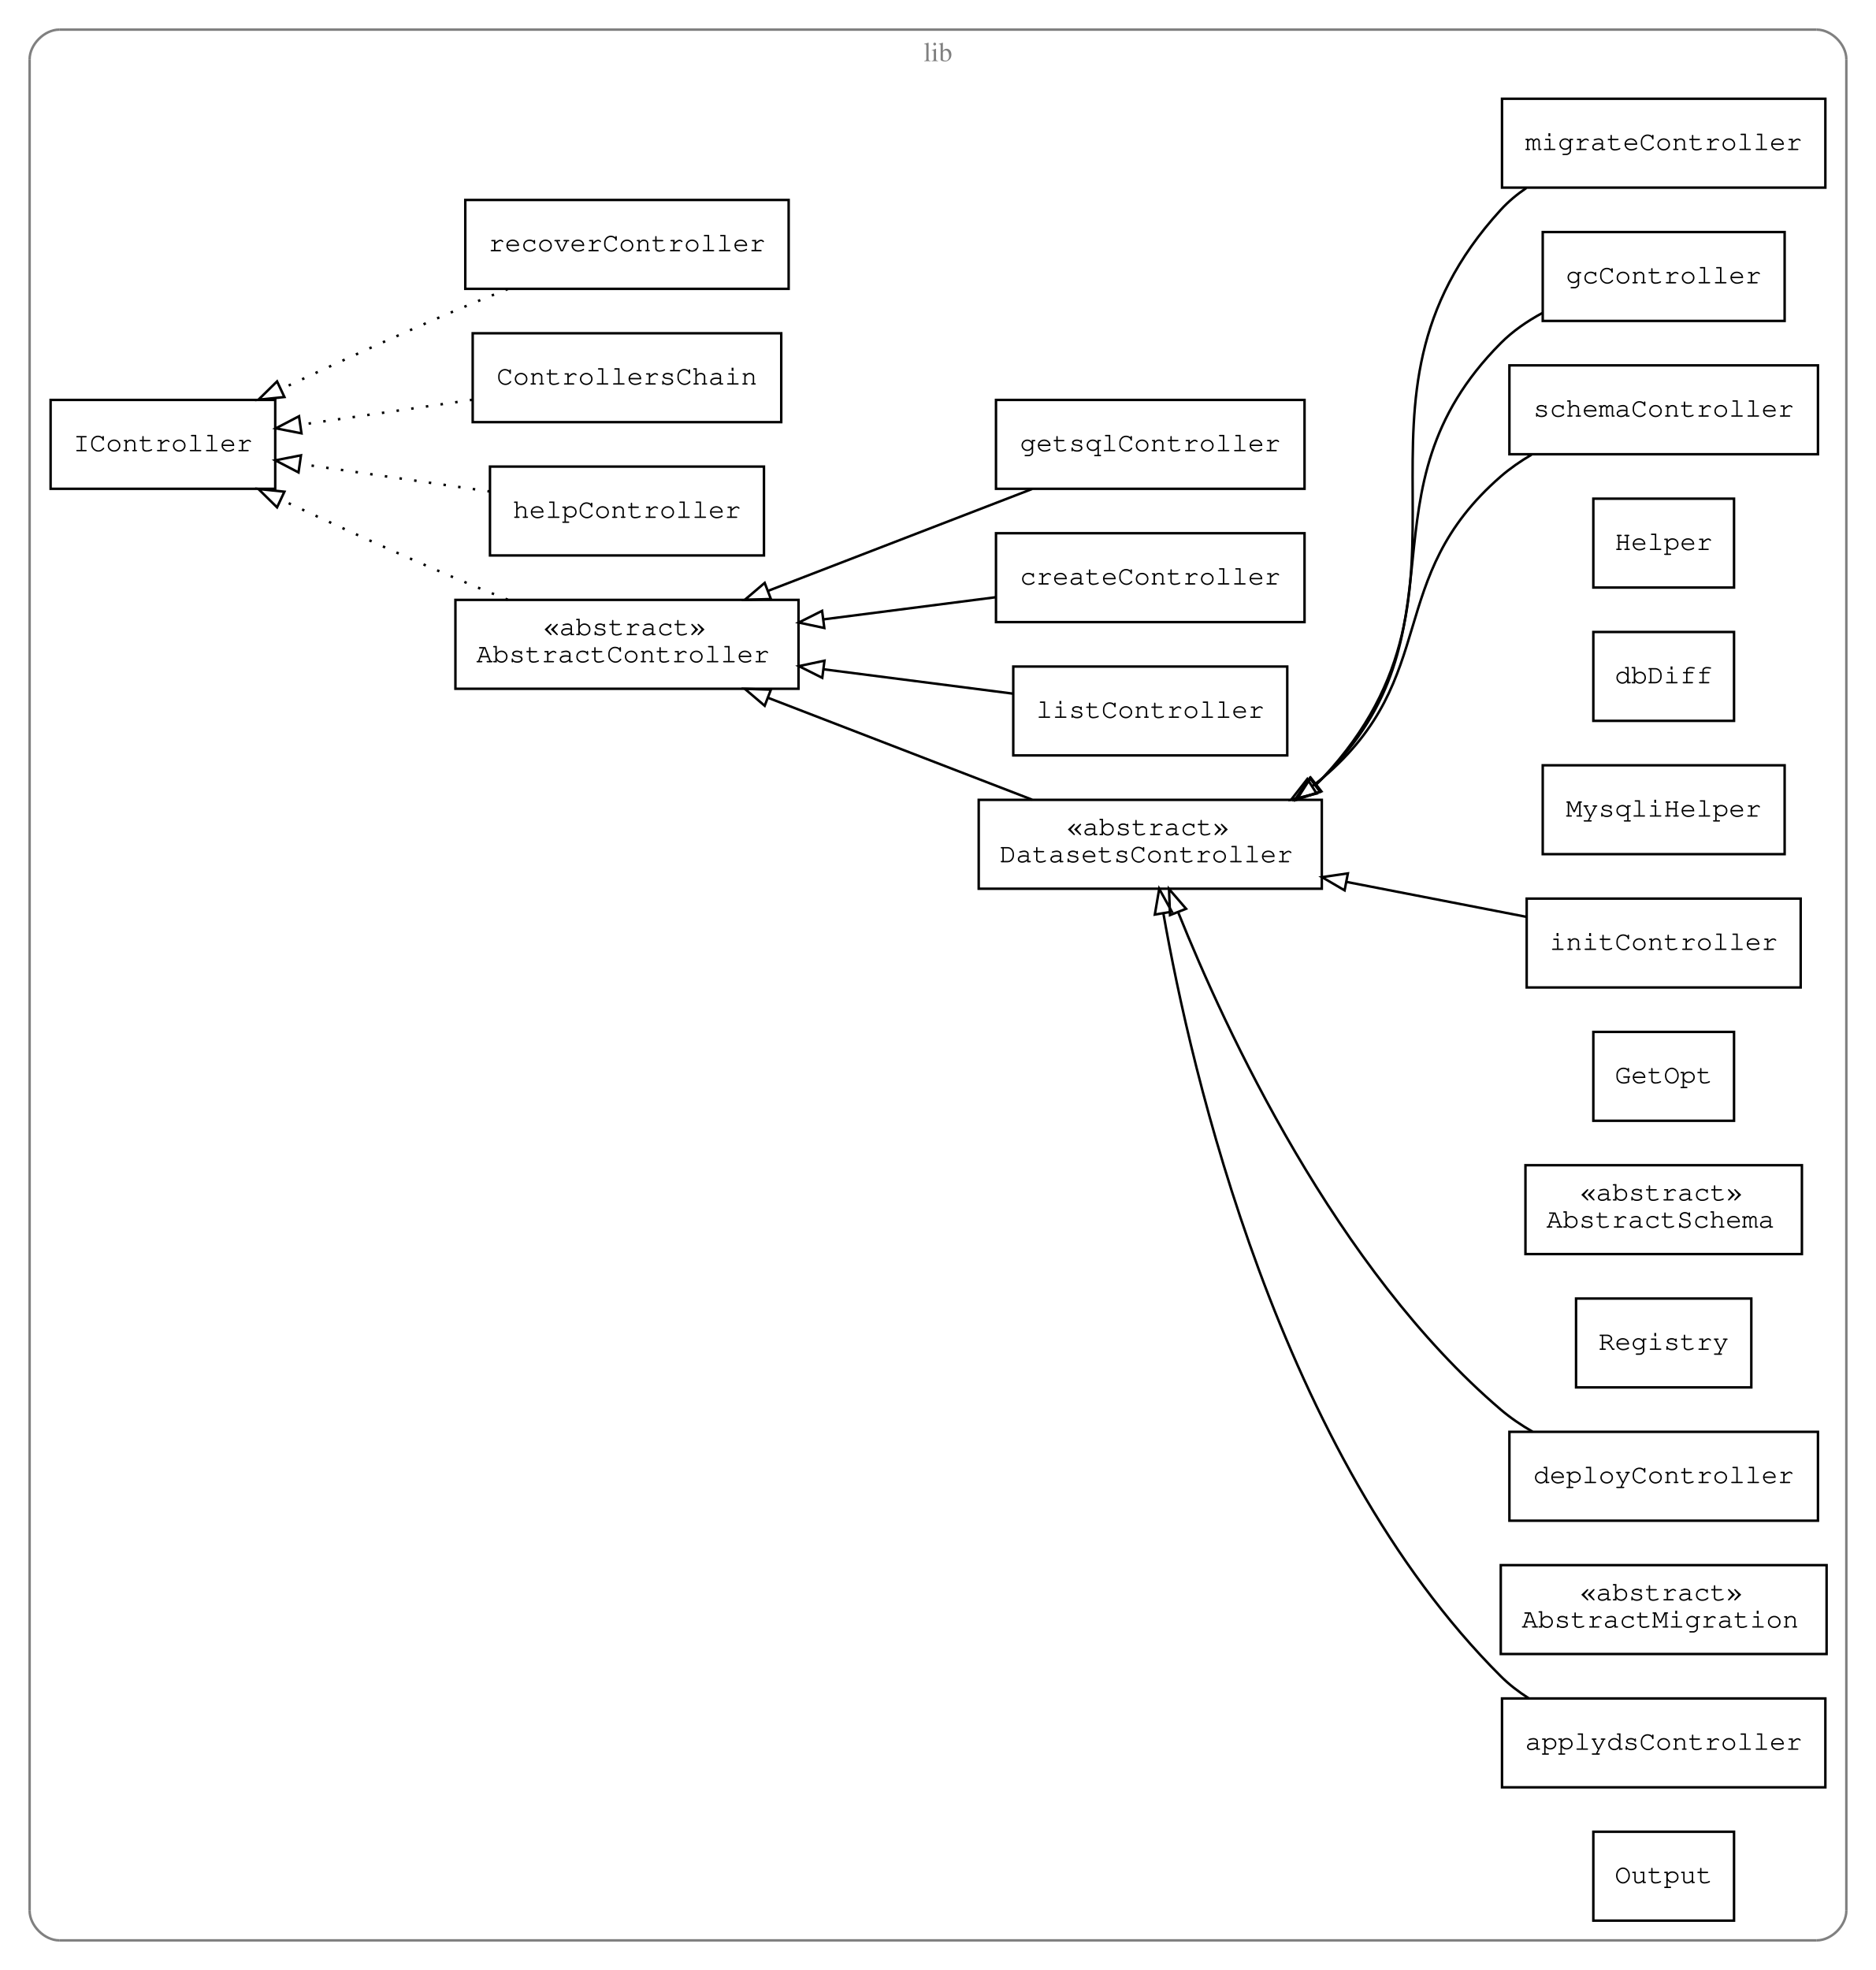
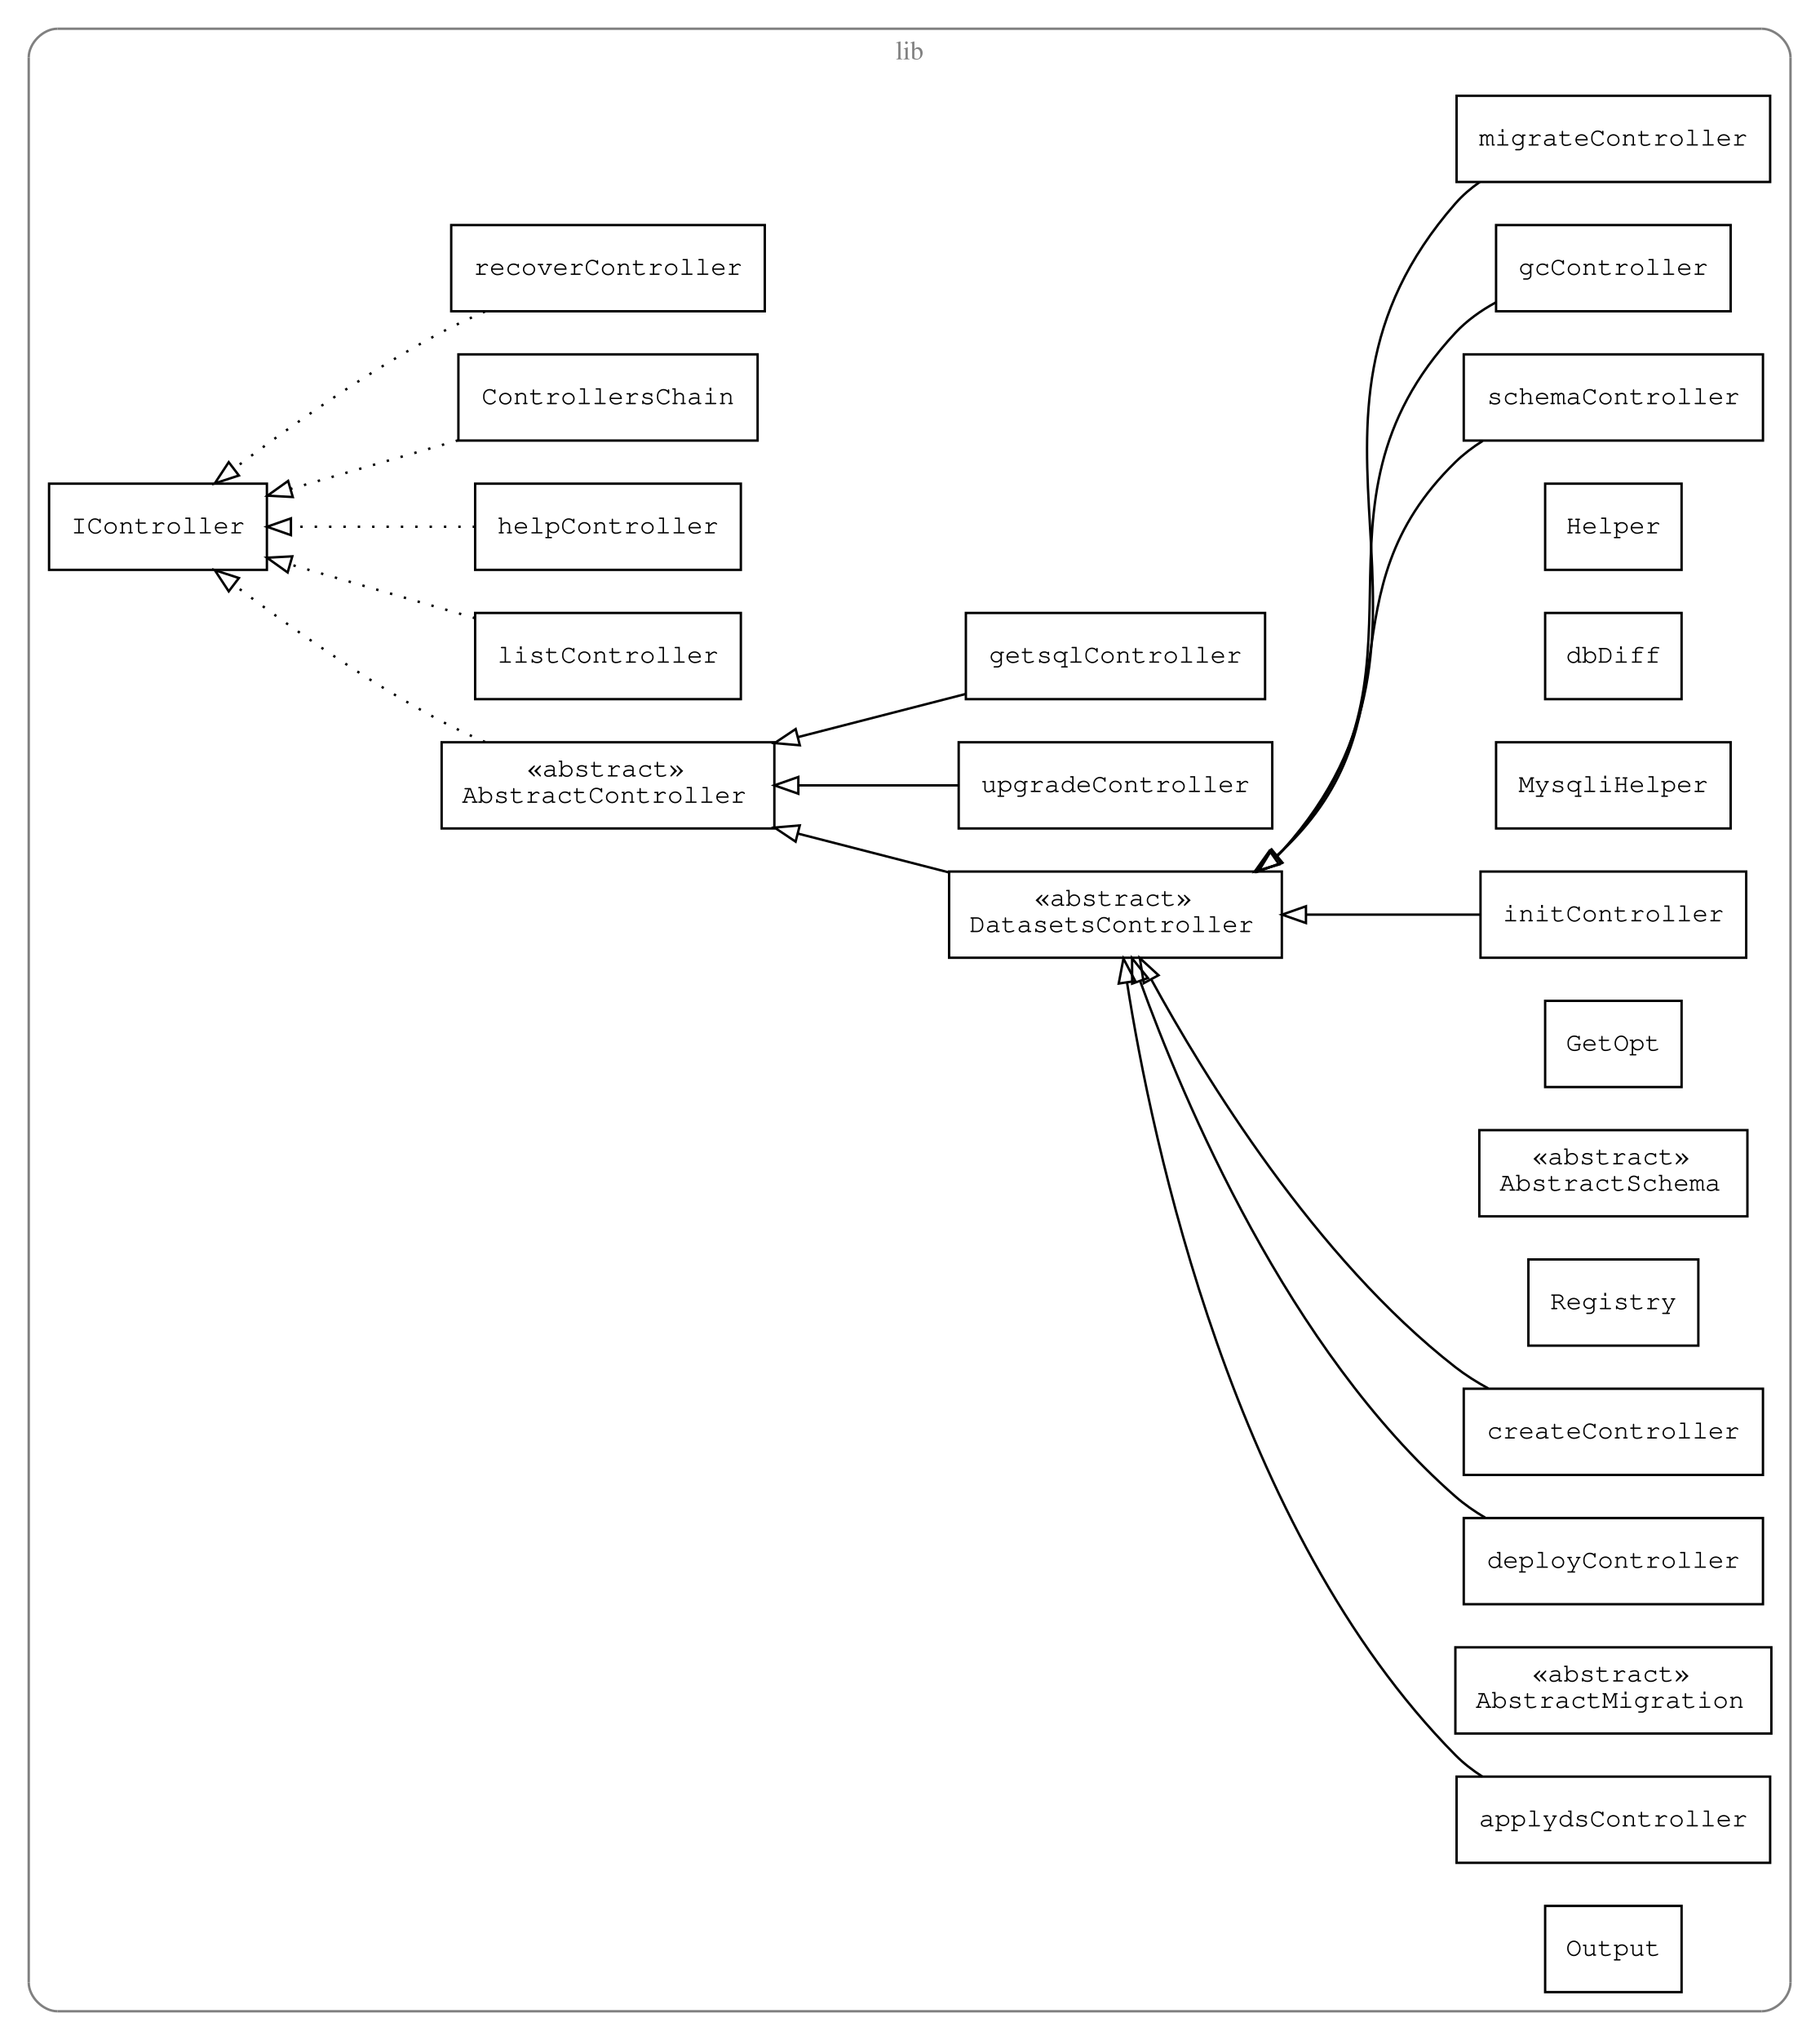
- <svg xmlns="http://www.w3.org/2000/svg" xmlns:xlink="http://www.w3.org/1999/xlink" width="760pt" height="798pt" viewBox="0.00 0.00 760.00 798.00">
-   <g id="graph1" class="graph" transform="scale(1 1) rotate(0) translate(4 794)">
-     <polygon fill="white" stroke="white" points="-4,5 -4,-794 757,-794 757,5 -4,5" />
+ <svg xmlns="http://www.w3.org/2000/svg" xmlns:xlink="http://www.w3.org/1999/xlink" width="760pt" height="852pt" viewBox="0.00 0.00 760.00 852.00">
+   <g id="graph1" class="graph" transform="scale(1 1) rotate(0) translate(4 848)">
+     <polygon fill="white" stroke="white" points="-4,5 -4,-848 757,-848 757,5 -4,5" />
    <g id="graph2" class="cluster">
      <polyline fill="none" stroke="gray" points="20,-8 732,-8 " />
      <path fill="none" stroke="gray" d="M732,-8C738,-8 744,-14 744,-20" />
-       <polyline fill="none" stroke="gray" points="744,-20 744,-770 " />
-       <path fill="none" stroke="gray" d="M744,-770C744,-776 738,-782 732,-782" />
-       <polyline fill="none" stroke="gray" points="732,-782 20,-782 " />
-       <path fill="none" stroke="gray" d="M20,-782C14,-782 8,-776 8,-770" />
-       <polyline fill="none" stroke="gray" points="8,-770 8,-20 " />
+       <polyline fill="none" stroke="gray" points="744,-20 744,-824 " />
+       <path fill="none" stroke="gray" d="M744,-824C744,-830 738,-836 732,-836" />
+       <polyline fill="none" stroke="gray" points="732,-836 20,-836 " />
+       <path fill="none" stroke="gray" d="M20,-836C14,-836 8,-830 8,-824" />
+       <polyline fill="none" stroke="gray" points="8,-824 8,-20 " />
      <path fill="none" stroke="gray" d="M8,-20C8,-14 14,-8 20,-8" />
-       <text text-anchor="middle" x="376" y="-769.2" font-family="Times,serif" font-size="11.00" fill="gray">lib</text>
+       <text text-anchor="middle" x="376" y="-823.2" font-family="Times,serif" font-size="11.00" fill="gray">lib</text>
    </g>
    <g id="node2" class="node">
      <a xlink:href="db_recoverController.class.html" xlink:title="recoverController" target="_parent">
-         <polygon fill="none" stroke="black" points="315.5,-713 184.5,-713 184.5,-677 315.5,-677 315.5,-713" />
-         <text text-anchor="middle" x="250" y="-692.2" font-family="Courier,monospace" font-size="11.00">recoverController</text>
+         <polygon fill="none" stroke="black" points="315.5,-754 184.5,-754 184.5,-718 315.5,-718 315.5,-754" />
+         <text text-anchor="middle" x="250" y="-733.2" font-family="Courier,monospace" font-size="11.00">recoverController</text>
      </a>
    </g>
    <g id="node17" class="node">
      <a xlink:href="db_IController.class.html" xlink:title="IController" target="_parent">
-         <polygon fill="none" stroke="black" points="107.5,-632 16.5,-632 16.5,-596 107.5,-596 107.5,-632" />
-         <text text-anchor="middle" x="62" y="-611.2" font-family="Courier,monospace" font-size="11.00">IController</text>
+         <polygon fill="none" stroke="black" points="107.5,-646 16.5,-646 16.5,-610 107.5,-610 107.5,-646" />
+         <text text-anchor="middle" x="62" y="-625.2" font-family="Courier,monospace" font-size="11.00">IController</text>
      </a>
    </g>
    <g id="edge23" class="edge">
-       <path fill="none" stroke="black" stroke-dasharray="1,5" d="M201.71,-676.925C194.411,-674.012 186.982,-670.974 180,-668 156.692,-658.072 131.111,-646.36 109.828,-636.386" />
-       <polygon fill="none" stroke="black" points="111.222,-633.174 100.684,-632.084 108.242,-639.508 111.222,-633.174" />
+       <path fill="none" stroke="black" stroke-dasharray="1,5" d="M198.632,-717.878C192.257,-715.124 185.904,-712.144 180,-709 149.119,-692.558 116.602,-669.521 93.708,-652.216" />
+       <polygon fill="none" stroke="black" points="95.801,-649.411 85.73,-646.123 91.553,-654.974 95.801,-649.411" />
    </g>
    <g id="node3" class="node">
      <a xlink:href="db_ControllersChain.class.html" xlink:title="ControllersChain" target="_parent">
-         <polygon fill="none" stroke="black" points="312.5,-659 187.5,-659 187.5,-623 312.5,-623 312.5,-659" />
-         <text text-anchor="middle" x="250" y="-638.2" font-family="Courier,monospace" font-size="11.00">ControllersChain</text>
+         <polygon fill="none" stroke="black" points="312.5,-700 187.5,-700 187.5,-664 312.5,-664 312.5,-700" />
+         <text text-anchor="middle" x="250" y="-679.2" font-family="Courier,monospace" font-size="11.00">ControllersChain</text>
      </a>
    </g>
    <g id="edge25" class="edge">
-       <path fill="none" stroke="black" stroke-dasharray="1,5" d="M187.323,-632.047C164.866,-628.787 139.649,-625.126 117.826,-621.959" />
-       <polygon fill="none" stroke="black" points="118.137,-618.467 107.737,-620.494 117.131,-625.394 118.137,-618.467" />
+       <path fill="none" stroke="black" stroke-dasharray="1,5" d="M187.323,-664.094C164.764,-657.544 139.421,-650.187 117.53,-643.831" />
+       <polygon fill="none" stroke="black" points="118.317,-640.415 107.737,-640.988 116.365,-647.138 118.317,-640.415" />
    </g>
    <g id="node4" class="node">
      <a xlink:href="db_migrateController.class.html" xlink:title="migrateController" target="_parent">
-         <polygon fill="none" stroke="black" points="735.5,-754 604.5,-754 604.5,-718 735.5,-718 735.5,-754" />
-         <text text-anchor="middle" x="670" y="-733.2" font-family="Courier,monospace" font-size="11.00">migrateController</text>
+         <polygon fill="none" stroke="black" points="735.5,-808 604.5,-808 604.5,-772 735.5,-772 735.5,-808" />
+         <text text-anchor="middle" x="670" y="-787.2" font-family="Courier,monospace" font-size="11.00">migrateController</text>
      </a>
    </g>
    <g id="node14" class="node">
      <a xlink:href="db_DatasetsController.class.html" xlink:title="«abstract»&lt;br/&gt;DatasetsController" target="_parent">
-         <polygon fill="none" stroke="black" points="531.5,-470 392.5,-470 392.5,-434 531.5,-434 531.5,-470" />
-         <text text-anchor="start" x="428" y="-455.7" font-family="Courier,monospace" font-size="11.00">«abstract»</text>
-         <text text-anchor="start" x="401" y="-444.7" font-family="Courier,monospace" font-size="11.00">DatasetsController</text>
+         <polygon fill="none" stroke="black" points="531.5,-484 392.5,-484 392.5,-448 531.5,-448 531.5,-484" />
+         <text text-anchor="start" x="428" y="-469.7" font-family="Courier,monospace" font-size="11.00">«abstract»</text>
+         <text text-anchor="start" x="401" y="-458.7" font-family="Courier,monospace" font-size="11.00">DatasetsController</text>
      </a>
    </g>
    <g id="edge3" class="edge">
-       <path fill="none" stroke="black" d="M614.376,-717.858C610.575,-715.275 607.049,-712.338 604,-709 531.756,-629.917 605.06,-557.331 532,-479 531.112,-478.048 530.186,-477.128 529.226,-476.241" />
-       <polygon fill="none" stroke="black" points="531.328,-473.441 521.292,-470.045 527.02,-478.958 531.328,-473.441" />
+       <path fill="none" stroke="black" d="M614.218,-771.999C610.452,-769.386 606.977,-766.403 604,-763 522.216,-669.537 614.747,-585.612 532,-493 531.25,-492.161 530.471,-491.347 529.665,-490.559" />
+       <polygon fill="none" stroke="black" points="531.736,-487.731 521.777,-484.118 527.309,-493.153 531.736,-487.731" />
    </g>
    <g id="node5" class="node">
      <a xlink:href="db_getsqlController.class.html" xlink:title="getsqlController" target="_parent">
-         <polygon fill="none" stroke="black" points="524.5,-632 399.5,-632 399.5,-596 524.5,-596 524.5,-632" />
-         <text text-anchor="middle" x="462" y="-611.2" font-family="Courier,monospace" font-size="11.00">getsqlController</text>
+         <polygon fill="none" stroke="black" points="524.5,-592 399.5,-592 399.5,-556 524.5,-556 524.5,-592" />
+         <text text-anchor="middle" x="462" y="-571.2" font-family="Courier,monospace" font-size="11.00">getsqlController</text>
      </a>
    </g>
    <g id="node13" class="node">
      <a xlink:href="db_AbstractController.class.html" xlink:title="«abstract»&lt;br/&gt;AbstractController" target="_parent">
-         <polygon fill="none" stroke="black" points="319.5,-551 180.5,-551 180.5,-515 319.5,-515 319.5,-551" />
-         <text text-anchor="start" x="216" y="-536.7" font-family="Courier,monospace" font-size="11.00">«abstract»</text>
-         <text text-anchor="start" x="189" y="-525.7" font-family="Courier,monospace" font-size="11.00">AbstractController</text>
+         <polygon fill="none" stroke="black" points="319.5,-538 180.5,-538 180.5,-502 319.5,-502 319.5,-538" />
+         <text text-anchor="start" x="216" y="-523.7" font-family="Courier,monospace" font-size="11.00">«abstract»</text>
+         <text text-anchor="start" x="189" y="-512.7" font-family="Courier,monospace" font-size="11.00">AbstractController</text>
      </a>
    </g>
    <g id="edge5" class="edge">
-       <path fill="none" stroke="black" d="M414.133,-595.923C382.557,-583.743 340.738,-567.613 307.347,-554.734" />
-       <polygon fill="none" stroke="black" points="308.313,-551.355 297.723,-551.022 305.794,-557.886 308.313,-551.355" />
+       <path fill="none" stroke="black" d="M399.412,-558.163C377.491,-552.526 352.507,-546.102 329.369,-540.152" />
+       <polygon fill="none" stroke="black" points="330.137,-536.736 319.581,-537.635 328.394,-543.515 330.137,-536.736" />
    </g>
    <g id="node6" class="node">
      <a xlink:href="db_gcController.class.html" xlink:title="gcController" target="_parent">
-         <polygon fill="none" stroke="black" points="719,-700 621,-700 621,-664 719,-664 719,-700" />
-         <text text-anchor="middle" x="670" y="-679.2" font-family="Courier,monospace" font-size="11.00">gcController</text>
+         <polygon fill="none" stroke="black" points="719,-754 621,-754 621,-718 719,-718 719,-754" />
+         <text text-anchor="middle" x="670" y="-733.2" font-family="Courier,monospace" font-size="11.00">gcController</text>
      </a>
    </g>
    <g id="edge7" class="edge">
-       <path fill="none" stroke="black" d="M620.806,-667.194C614.65,-663.873 608.826,-659.852 604,-655 544.4,-595.079 592.217,-538.301 532,-479 531.046,-478.061 530.056,-477.153 529.034,-476.276" />
-       <polygon fill="none" stroke="black" points="530.784,-473.22 520.647,-470.139 526.65,-478.869 530.784,-473.22" />
+       <path fill="none" stroke="black" d="M620.834,-721.663C614.599,-718.266 608.745,-714.099 604,-709 535.066,-634.919 601.698,-566.364 532,-493 531.103,-492.056 530.169,-491.144 529.202,-490.264" />
+       <polygon fill="none" stroke="black" points="531.28,-487.446 521.223,-484.11 527.004,-492.989 531.28,-487.446" />
    </g>
    <g id="node7" class="node">
      <a xlink:href="db_schemaController.class.html" xlink:title="schemaController" target="_parent">
-         <polygon fill="none" stroke="black" points="732.5,-646 607.5,-646 607.5,-610 732.5,-610 732.5,-646" />
-         <text text-anchor="middle" x="670" y="-625.2" font-family="Courier,monospace" font-size="11.00">schemaController</text>
+         <polygon fill="none" stroke="black" points="732.5,-700 607.5,-700 607.5,-664 732.5,-664 732.5,-700" />
+         <text text-anchor="middle" x="670" y="-679.2" font-family="Courier,monospace" font-size="11.00">schemaController</text>
      </a>
    </g>
    <g id="edge9" class="edge">
-       <path fill="none" stroke="black" d="M616.468,-609.812C612.018,-607.214 607.781,-604.287 604,-601 556.486,-559.69 579.939,-519.816 532,-479 530.653,-477.853 529.252,-476.752 527.806,-475.694" />
-       <polygon fill="none" stroke="black" points="529.41,-472.565 519.105,-470.104 525.627,-478.454 529.41,-472.565" />
+       <path fill="none" stroke="black" d="M615.418,-663.863C611.291,-661.269 607.411,-658.328 604,-655 547.607,-599.974 588.959,-547.439 532,-493 530.896,-491.945 529.745,-490.929 528.556,-489.952" />
+       <polygon fill="none" stroke="black" points="530.388,-486.961 520.203,-484.044 526.346,-492.676 530.388,-486.961" />
    </g>
    <g id="node8" class="node">
      <a xlink:href="db_Helper.class.html" xlink:title="Helper" target="_parent">
-         <polygon fill="none" stroke="black" points="698.5,-592 641.5,-592 641.5,-556 698.5,-556 698.5,-592" />
-         <text text-anchor="middle" x="670" y="-571.2" font-family="Courier,monospace" font-size="11.00">Helper</text>
+         <polygon fill="none" stroke="black" points="698.5,-646 641.5,-646 641.5,-610 698.5,-610 698.5,-646" />
+         <text text-anchor="middle" x="670" y="-625.2" font-family="Courier,monospace" font-size="11.00">Helper</text>
      </a>
    </g>
    <g id="node9" class="node">
      <a xlink:href="db_dbDiff.class.html" xlink:title="dbDiff" target="_parent">
-         <polygon fill="none" stroke="black" points="698.5,-538 641.5,-538 641.5,-502 698.5,-502 698.5,-538" />
-         <text text-anchor="middle" x="670" y="-517.2" font-family="Courier,monospace" font-size="11.00">dbDiff</text>
+         <polygon fill="none" stroke="black" points="698.5,-592 641.5,-592 641.5,-556 698.5,-556 698.5,-592" />
+         <text text-anchor="middle" x="670" y="-571.2" font-family="Courier,monospace" font-size="11.00">dbDiff</text>
      </a>
    </g>
    <g id="node10" class="node">
      <a xlink:href="db_MysqliHelper.class.html" xlink:title="MysqliHelper" target="_parent">
-         <polygon fill="none" stroke="black" points="719,-484 621,-484 621,-448 719,-448 719,-484" />
-         <text text-anchor="middle" x="670" y="-463.2" font-family="Courier,monospace" font-size="11.00">MysqliHelper</text>
+         <polygon fill="none" stroke="black" points="719,-538 621,-538 621,-502 719,-502 719,-538" />
+         <text text-anchor="middle" x="670" y="-517.2" font-family="Courier,monospace" font-size="11.00">MysqliHelper</text>
      </a>
    </g>
    <g id="node11" class="node">
      <a xlink:href="db_helpController.class.html" xlink:title="helpController" target="_parent">
-         <polygon fill="none" stroke="black" points="305.5,-605 194.5,-605 194.5,-569 305.5,-569 305.5,-605" />
-         <text text-anchor="middle" x="250" y="-584.2" font-family="Courier,monospace" font-size="11.00">helpController</text>
+         <polygon fill="none" stroke="black" points="305.5,-646 194.5,-646 194.5,-610 305.5,-610 305.5,-646" />
+         <text text-anchor="middle" x="250" y="-625.2" font-family="Courier,monospace" font-size="11.00">helpController</text>
      </a>
    </g>
    <g id="edge27" class="edge">
-       <path fill="none" stroke="black" stroke-dasharray="1,5" d="M194.451,-594.918C170.252,-598.431 141.837,-602.556 117.629,-606.07" />
-       <polygon fill="none" stroke="black" points="116.929,-602.635 107.536,-607.535 117.935,-609.562 116.929,-602.635" />
+       <path fill="none" stroke="black" stroke-dasharray="1,5" d="M194.451,-628C170.252,-628 141.837,-628 117.629,-628" />
+       <polygon fill="none" stroke="black" points="117.536,-624.5 107.536,-628 117.536,-631.5 117.536,-624.5" />
    </g>
    <g id="node12" class="node">
      <a xlink:href="db_initController.class.html" xlink:title="initController" target="_parent">
-         <polygon fill="none" stroke="black" points="725.5,-430 614.5,-430 614.5,-394 725.5,-394 725.5,-430" />
-         <text text-anchor="middle" x="670" y="-409.2" font-family="Courier,monospace" font-size="11.00">initController</text>
+         <polygon fill="none" stroke="black" points="725.5,-484 614.5,-484 614.5,-448 725.5,-448 725.5,-484" />
+         <text text-anchor="middle" x="670" y="-463.2" font-family="Courier,monospace" font-size="11.00">initController</text>
      </a>
    </g>
    <g id="edge11" class="edge">
-       <path fill="none" stroke="black" d="M614.337,-422.614C592.022,-426.947 565.793,-432.04 541.496,-436.758" />
-       <polygon fill="none" stroke="black" points="540.728,-433.342 531.578,-438.684 542.062,-440.213 540.728,-433.342" />
+       <path fill="none" stroke="black" d="M614.337,-466C592.121,-466 566.026,-466 541.82,-466" />
+       <polygon fill="none" stroke="black" points="541.578,-462.5 531.578,-466 541.578,-469.5 541.578,-462.5" />
    </g>
    <g id="edge29" class="edge">
-       <path fill="none" stroke="black" stroke-dasharray="1,5" d="M201.71,-551.075C194.411,-553.988 186.982,-557.026 180,-560 156.692,-569.928 131.111,-581.64 109.828,-591.614" />
-       <polygon fill="none" stroke="black" points="108.242,-588.492 100.684,-595.916 111.222,-594.826 108.242,-588.492" />
+       <path fill="none" stroke="black" stroke-dasharray="1,5" d="M198.632,-538.122C192.257,-540.876 185.904,-543.856 180,-547 149.119,-563.442 116.602,-586.479 93.708,-603.784" />
+       <polygon fill="none" stroke="black" points="91.553,-601.026 85.73,-609.877 95.801,-606.589 91.553,-601.026" />
    </g>
    <g id="edge13" class="edge">
-       <path fill="none" stroke="black" d="M414.133,-470.077C382.557,-482.257 340.738,-498.387 307.347,-511.266" />
-       <polygon fill="none" stroke="black" points="305.794,-508.114 297.723,-514.978 308.313,-514.645 305.794,-508.114" />
+       <path fill="none" stroke="black" d="M392.238,-483.682C372.102,-488.86 349.938,-494.559 329.258,-499.877" />
+       <polygon fill="none" stroke="black" points="328.371,-496.491 319.558,-502.371 330.114,-503.27 328.371,-496.491" />
    </g>
    <g id="node15" class="node">
      <a xlink:href="db_GetOpt.class.html" xlink:title="GetOpt" target="_parent">
-         <polygon fill="none" stroke="black" points="698.5,-376 641.5,-376 641.5,-340 698.5,-340 698.5,-376" />
-         <text text-anchor="middle" x="670" y="-355.2" font-family="Courier,monospace" font-size="11.00">GetOpt</text>
+         <polygon fill="none" stroke="black" points="698.5,-430 641.5,-430 641.5,-394 698.5,-394 698.5,-430" />
+         <text text-anchor="middle" x="670" y="-409.2" font-family="Courier,monospace" font-size="11.00">GetOpt</text>
      </a>
    </g>
    <g id="node16" class="node">
      <a xlink:href="db_AbstractSchema.class.html" xlink:title="«abstract»&lt;br/&gt;AbstractSchema" target="_parent">
-         <polygon fill="none" stroke="black" points="726,-322 614,-322 614,-286 726,-286 726,-322" />
-         <text text-anchor="start" x="636" y="-307.7" font-family="Courier,monospace" font-size="11.00">«abstract»</text>
-         <text text-anchor="start" x="622.5" y="-296.7" font-family="Courier,monospace" font-size="11.00">AbstractSchema</text>
+         <polygon fill="none" stroke="black" points="726,-376 614,-376 614,-340 726,-340 726,-376" />
+         <text text-anchor="start" x="636" y="-361.7" font-family="Courier,monospace" font-size="11.00">«abstract»</text>
+         <text text-anchor="start" x="622.5" y="-350.7" font-family="Courier,monospace" font-size="11.00">AbstractSchema</text>
      </a>
    </g>
    <g id="node18" class="node">
      <a xlink:href="db_Registry.class.html" xlink:title="Registry" target="_parent">
-         <polygon fill="none" stroke="black" points="705.5,-268 634.5,-268 634.5,-232 705.5,-232 705.5,-268" />
-         <text text-anchor="middle" x="670" y="-247.2" font-family="Courier,monospace" font-size="11.00">Registry</text>
+         <polygon fill="none" stroke="black" points="705.5,-322 634.5,-322 634.5,-286 705.5,-286 705.5,-322" />
+         <text text-anchor="middle" x="670" y="-301.2" font-family="Courier,monospace" font-size="11.00">Registry</text>
      </a>
    </g>
    <g id="node19" class="node">
      <a xlink:href="db_createController.class.html" xlink:title="createController" target="_parent">
-         <polygon fill="none" stroke="black" points="524.5,-578 399.5,-578 399.5,-542 524.5,-542 524.5,-578" />
-         <text text-anchor="middle" x="462" y="-557.2" font-family="Courier,monospace" font-size="11.00">createController</text>
+         <polygon fill="none" stroke="black" points="732.5,-268 607.5,-268 607.5,-232 732.5,-232 732.5,-268" />
+         <text text-anchor="middle" x="670" y="-247.2" font-family="Courier,monospace" font-size="11.00">createController</text>
      </a>
    </g>
    <g id="edge15" class="edge">
-       <path fill="none" stroke="black" d="M399.412,-552.082C377.589,-549.276 352.73,-546.08 329.679,-543.116" />
-       <polygon fill="none" stroke="black" points="329.945,-539.621 319.581,-541.818 329.053,-546.564 329.945,-539.621" />
+       <path fill="none" stroke="black" d="M617.827,-268.084C612.945,-270.73 608.242,-273.696 604,-277 545.398,-322.648 499.032,-398.539 476.998,-438.866" />
+       <polygon fill="none" stroke="black" points="473.823,-437.38 472.174,-447.846 479.99,-440.693 473.823,-437.38" />
    </g>
    <g id="node20" class="node">
+       <a xlink:href="db_upgradeController.class.html" xlink:title="upgradeController" target="_parent">
+         <polygon fill="none" stroke="black" points="527.5,-538 396.5,-538 396.5,-502 527.5,-502 527.5,-538" />
+         <text text-anchor="middle" x="462" y="-517.2" font-family="Courier,monospace" font-size="11.00">upgradeController</text>
+       </a>
+     </g>
+     <g id="edge17" class="edge">
+       <path fill="none" stroke="black" d="M396.28,-520C375.264,-520 351.711,-520 329.787,-520" />
+       <polygon fill="none" stroke="black" points="329.51,-516.5 319.51,-520 329.51,-523.5 329.51,-516.5" />
+     </g>
+     <g id="node21" class="node">
      <a xlink:href="db_deployController.class.html" xlink:title="deployController" target="_parent">
        <polygon fill="none" stroke="black" points="732.5,-214 607.5,-214 607.5,-178 732.5,-178 732.5,-214" />
        <text text-anchor="middle" x="670" y="-193.2" font-family="Courier,monospace" font-size="11.00">deployController</text>
      </a>
    </g>
-     <g id="edge17" class="edge">
-       <path fill="none" stroke="black" d="M616.86,-214.075C612.277,-216.704 607.904,-219.669 604,-223 537.155,-280.026 492.392,-376.963 473.368,-424.314" />
-       <polygon fill="none" stroke="black" points="470,-423.314 469.597,-433.901 476.514,-425.876 470,-423.314" />
-     </g>
-     <g id="node21" class="node">
+     <g id="edge19" class="edge">
+       <path fill="none" stroke="black" d="M616.442,-214.159C611.997,-216.763 607.769,-219.699 604,-223 534.148,-284.186 490.209,-388.762 472.274,-438.35" />
+       <polygon fill="none" stroke="black" points="468.972,-437.189 468.937,-447.784 475.572,-439.523 468.972,-437.189" />
+     </g>
+     <g id="node22" class="node">
      <a xlink:href="db_AbstractMigration.class.html" xlink:title="«abstract»&lt;br/&gt;AbstractMigration" target="_parent">
        <polygon fill="none" stroke="black" points="736,-160 604,-160 604,-124 736,-124 736,-160" />
        <text text-anchor="start" x="636" y="-145.7" font-family="Courier,monospace" font-size="11.00">«abstract»</text>
        <text text-anchor="start" x="612.5" y="-134.7" font-family="Courier,monospace" font-size="11.00">AbstractMigration</text>
      </a>
    </g>
-     <g id="node22" class="node">
+     <g id="node23" class="node">
      <a xlink:href="db_listController.class.html" xlink:title="listController" target="_parent">
-         <polygon fill="none" stroke="black" points="517.5,-524 406.5,-524 406.5,-488 517.5,-488 517.5,-524" />
-         <text text-anchor="middle" x="462" y="-503.2" font-family="Courier,monospace" font-size="11.00">listController</text>
-       </a>
-     </g>
-     <g id="edge19" class="edge">
-       <path fill="none" stroke="black" d="M406.373,-513.023C382.985,-516.031 355.227,-519.599 329.688,-522.883" />
-       <polygon fill="none" stroke="black" points="329.123,-519.427 319.651,-524.173 330.015,-526.37 329.123,-519.427" />
-     </g>
-     <g id="node23" class="node">
+         <polygon fill="none" stroke="black" points="305.5,-592 194.5,-592 194.5,-556 305.5,-556 305.5,-592" />
+         <text text-anchor="middle" x="250" y="-571.2" font-family="Courier,monospace" font-size="11.00">listController</text>
+       </a>
+     </g>
+     <g id="edge31" class="edge">
+       <path fill="none" stroke="black" stroke-dasharray="1,5" d="M194.451,-589.837C170.144,-596.894 141.583,-605.186 117.305,-612.234" />
+       <polygon fill="none" stroke="black" points="116.164,-608.921 107.536,-615.07 118.115,-615.643 116.164,-608.921" />
+     </g>
+     <g id="node24" class="node">
      <a xlink:href="db_applydsController.class.html" xlink:title="applydsController" target="_parent">
        <polygon fill="none" stroke="black" points="735.5,-106 604.5,-106 604.5,-70 735.5,-70 735.5,-106" />
        <text text-anchor="middle" x="670" y="-85.2" font-family="Courier,monospace" font-size="11.00">applydsController</text>
      </a>
    </g>
    <g id="edge21" class="edge">
-       <path fill="none" stroke="black" d="M615.339,-106.057C611.229,-108.668 607.374,-111.635 604,-115 514.011,-204.758 478.506,-360.509 467.329,-423.923" />
-       <polygon fill="none" stroke="black" points="463.846,-423.527 465.628,-433.971 470.748,-424.696 463.846,-423.527" />
-     </g>
-     <g id="node24" class="node">
+       <path fill="none" stroke="black" d="M615.287,-106.005C611.188,-108.627 607.35,-111.611 604,-115 511.076,-209.019 477.109,-372.197 466.834,-437.645" />
+       <polygon fill="none" stroke="black" points="463.358,-437.229 465.333,-447.638 470.28,-438.269 463.358,-437.229" />
+     </g>
+     <g id="node25" class="node">
      <a xlink:href="db_Output.class.html" xlink:title="Output" target="_parent">
        <polygon fill="none" stroke="black" points="698.5,-52 641.5,-52 641.5,-16 698.5,-16 698.5,-52" />
        <text text-anchor="middle" x="670" y="-31.2" font-family="Courier,monospace" font-size="11.00">Output</text>
      </a>
    </g>
  </g>
</svg>
